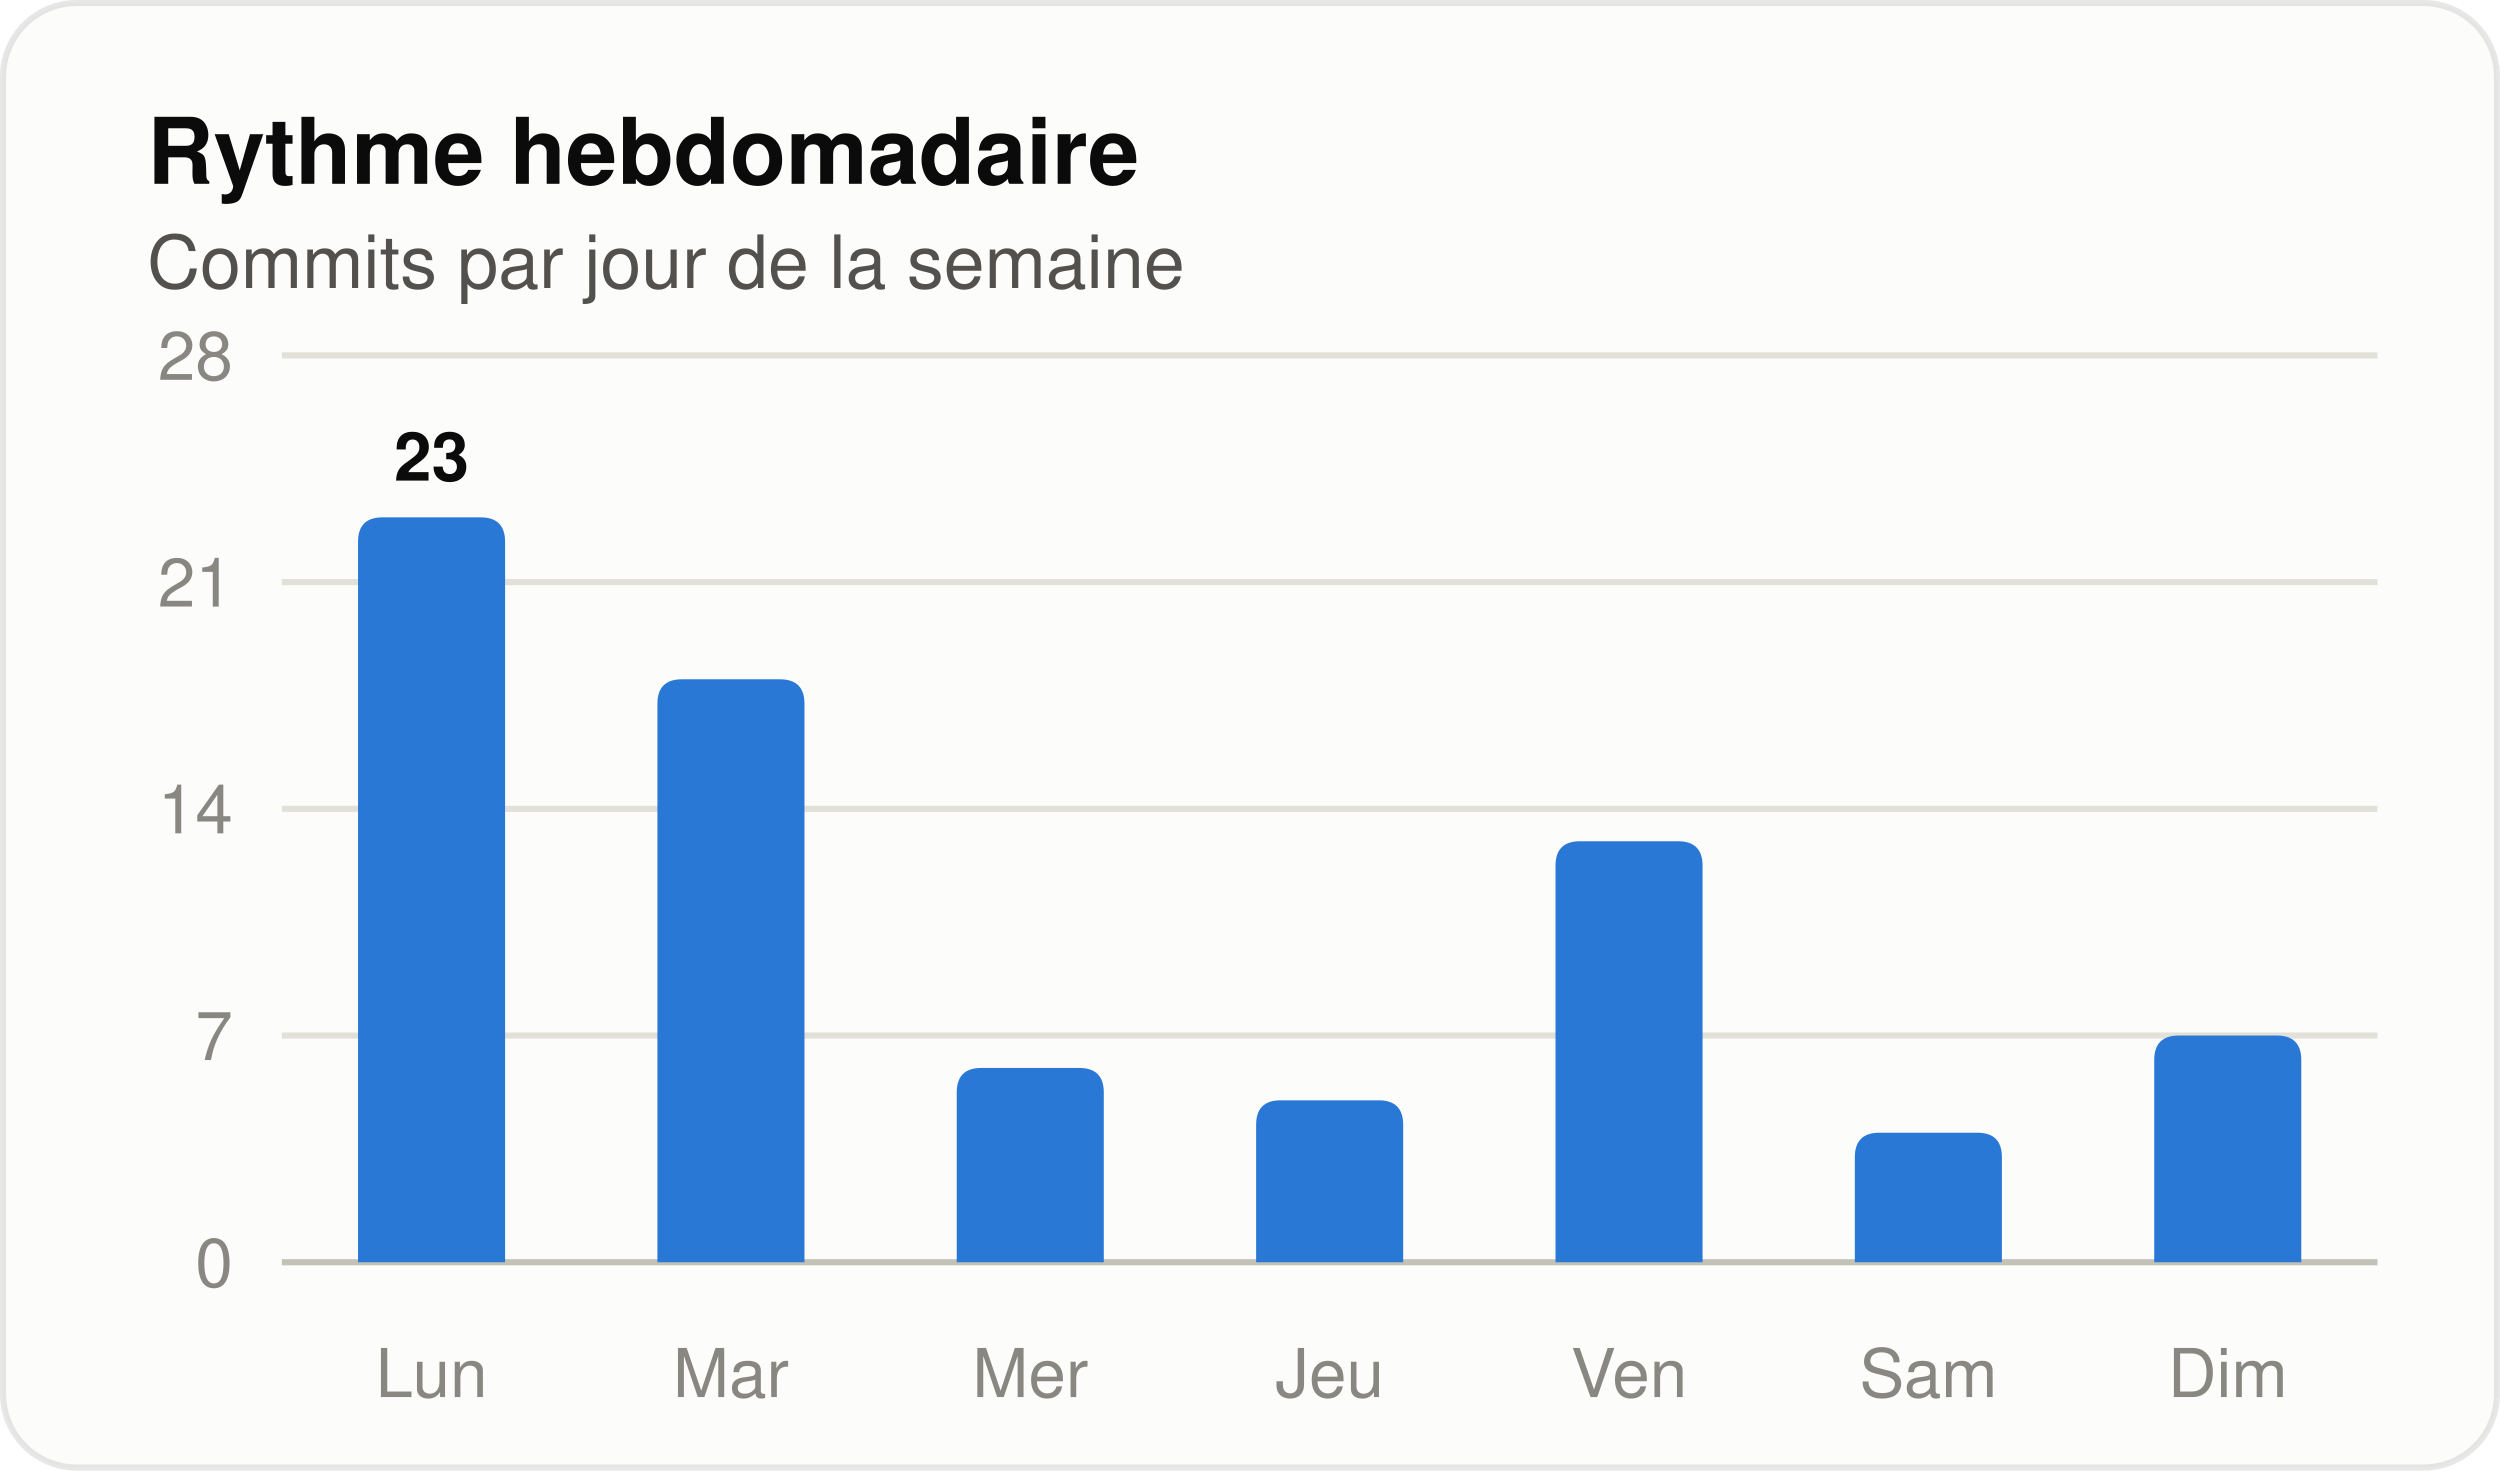
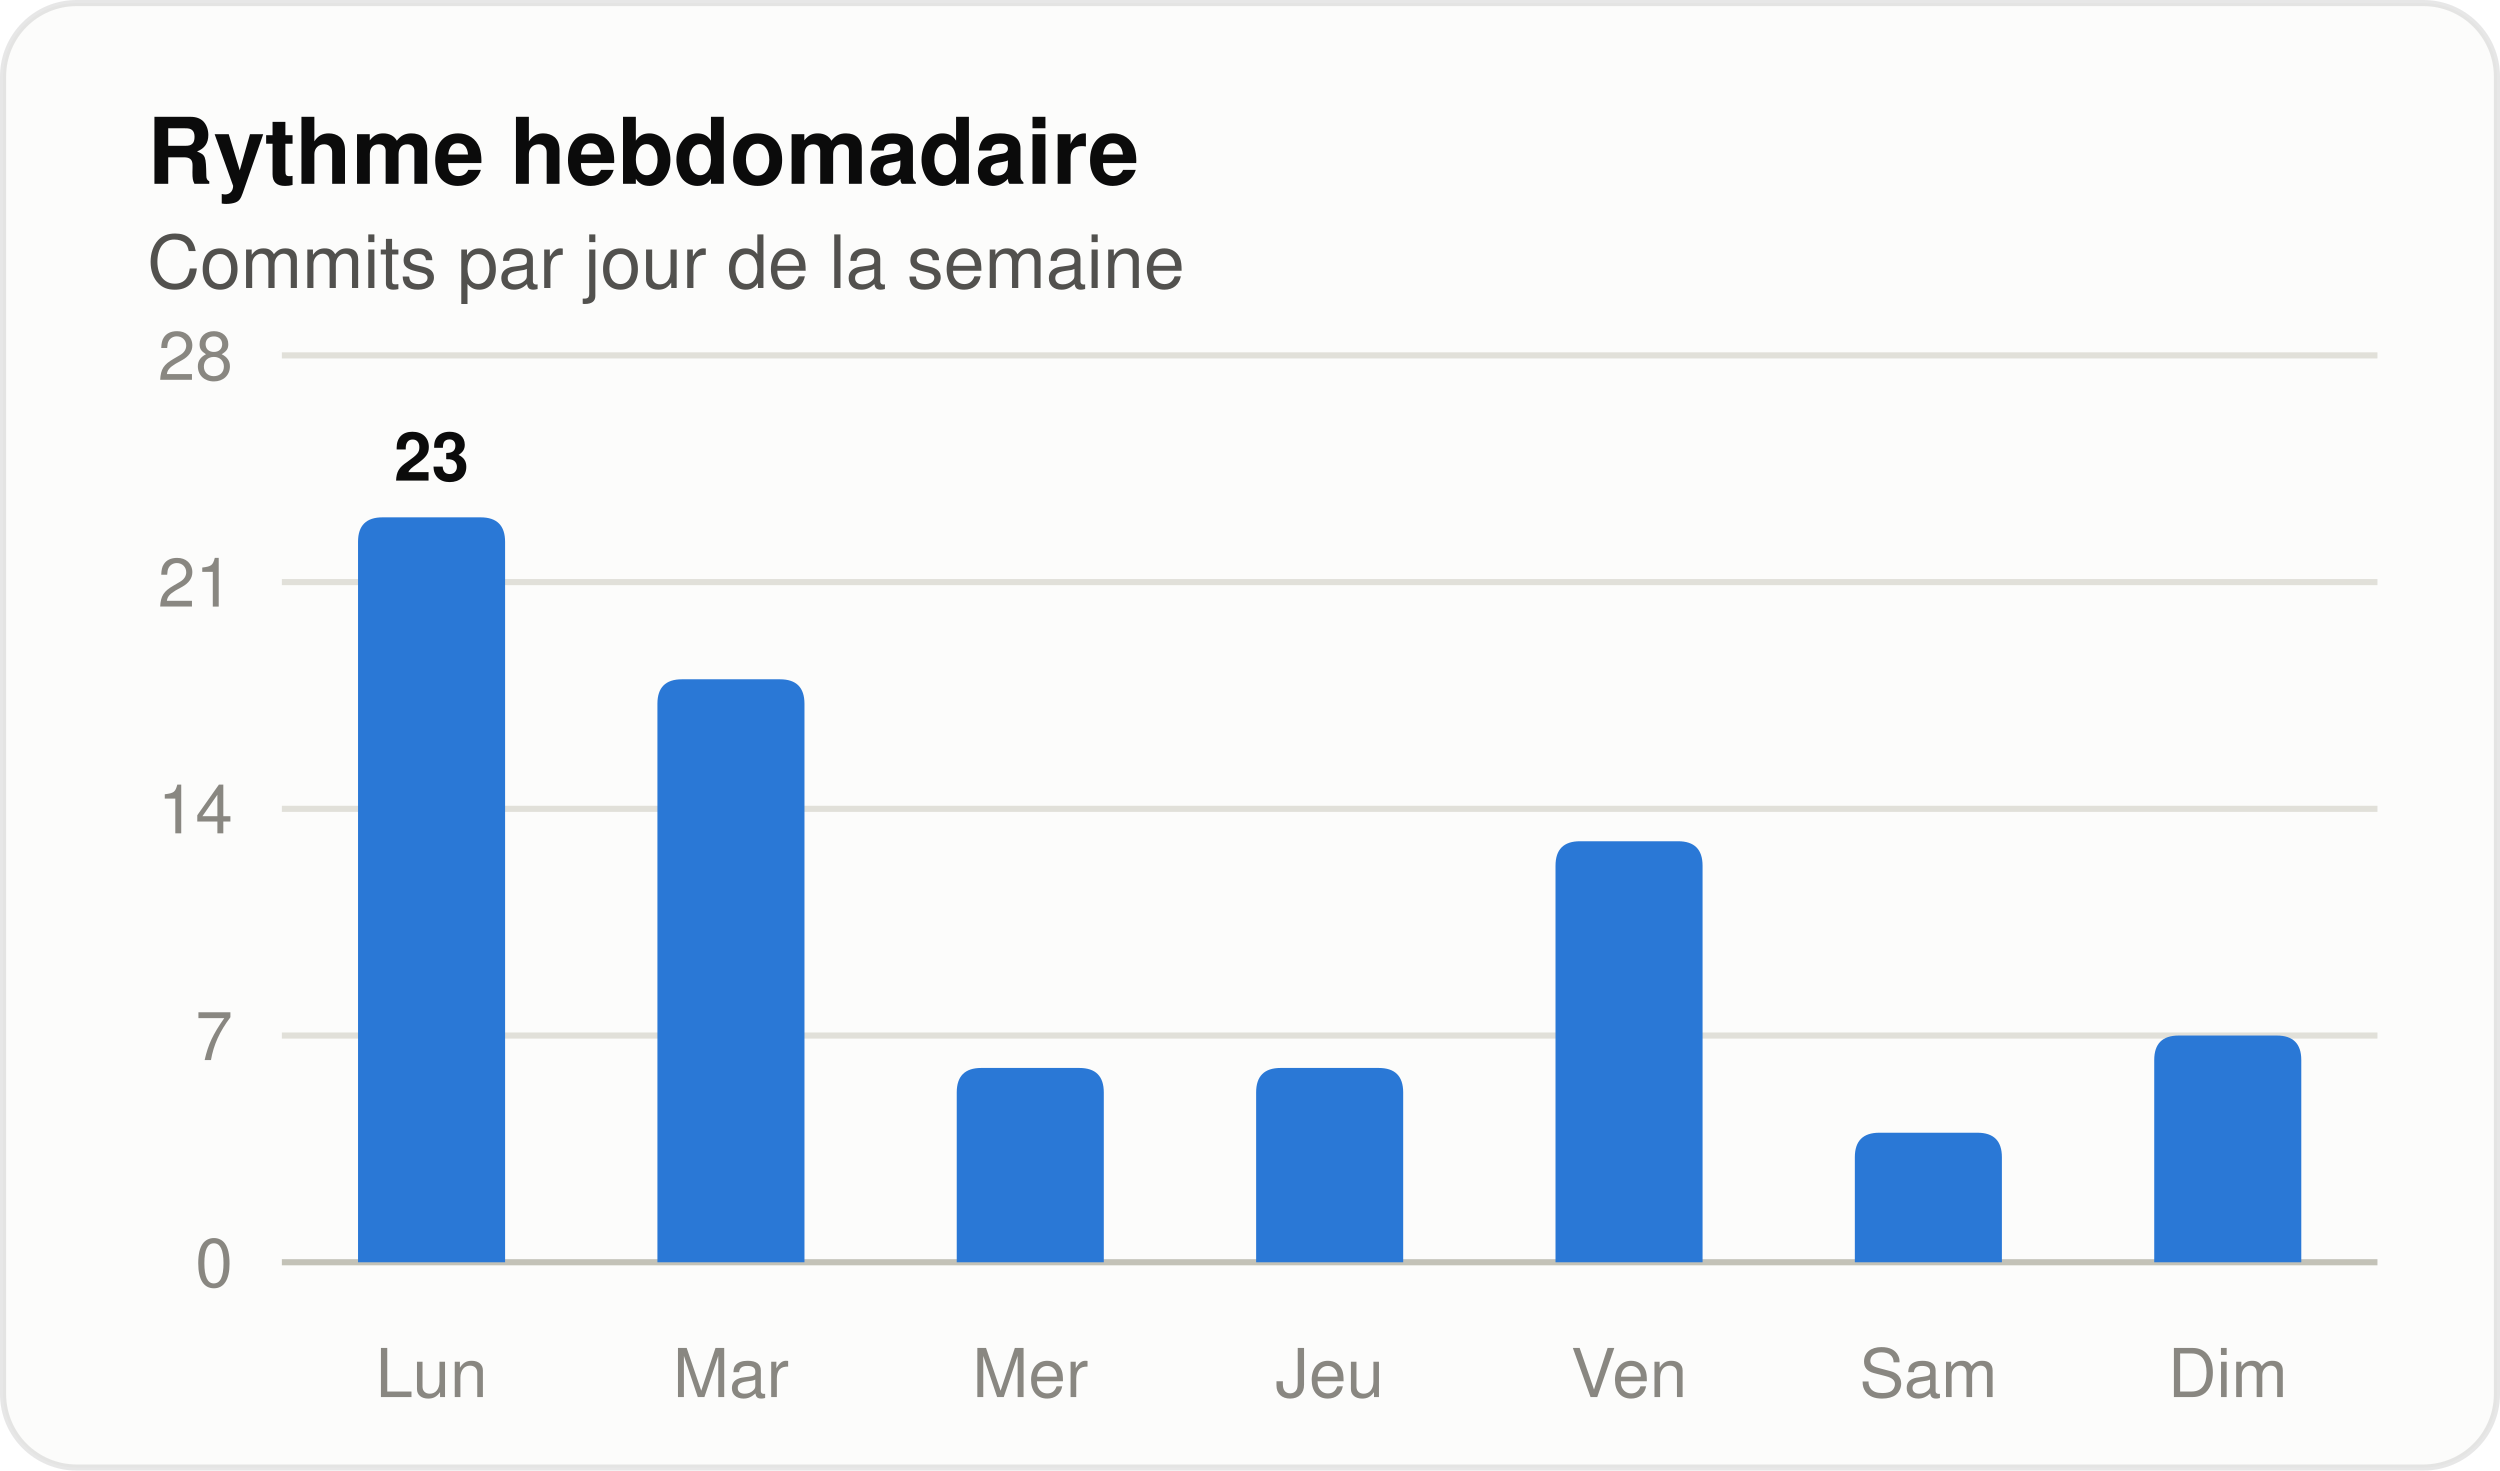
<svg xmlns="http://www.w3.org/2000/svg" width="408" height="240" viewBox="0 0 408 240" role="img" aria-label="Histogramme des commits par jour de la semaine" font-family="system-ui, 'Segoe UI', Ubuntu, Helvetica, Arial, sans-serif">
  <rect x="0.5" y="0.5" width="407" height="239" rx="12" fill="#fcfcfb" stroke="rgba(11,11,11,0.10)" />
  <text x="24" y="30" font-size="15" fill="#0b0b0b" font-weight="600">Rythme hebdomadaire</text>
  <text x="24" y="47" font-size="12" fill="#52514e">Commits par jour de la semaine</text>
  <line x1="46" y1="206.0" x2="388" y2="206.0" stroke="#c3c2b7" stroke-width="1" />
  <text x="38" y="210" font-size="11" fill="#898781" text-anchor="end" font-variant-numeric="tabular-nums">0</text>
  <line x1="46" y1="169.0" x2="388" y2="169.0" stroke="#e1e0d9" stroke-width="1" />
  <text x="38" y="173" font-size="11" fill="#898781" text-anchor="end" font-variant-numeric="tabular-nums">7</text>
  <line x1="46" y1="132.0" x2="388" y2="132.0" stroke="#e1e0d9" stroke-width="1" />
  <text x="38" y="136" font-size="11" fill="#898781" text-anchor="end" font-variant-numeric="tabular-nums">14</text>
  <line x1="46" y1="95.0" x2="388" y2="95.0" stroke="#e1e0d9" stroke-width="1" />
  <text x="38" y="99" font-size="11" fill="#898781" text-anchor="end" font-variant-numeric="tabular-nums">21</text>
  <line x1="46" y1="58.0" x2="388" y2="58.0" stroke="#e1e0d9" stroke-width="1" />
  <text x="38" y="62" font-size="11" fill="#898781" text-anchor="end" font-variant-numeric="tabular-nums">28</text>
  <path d="M 58.43 206.00 V 88.43 Q 58.43 84.43 62.43 84.43 H 78.43 Q 82.43 84.43 82.43 88.43 V 206.00 Z" fill="#2a78d6" />
  <text x="70.429" y="78.429" font-size="11" fill="#0b0b0b" font-weight="600" text-anchor="middle">23</text>
  <text x="70.429" y="228" font-size="11" fill="#898781" text-anchor="middle">Lun</text>
  <path d="M 107.29 206.00 V 114.86 Q 107.29 110.86 111.29 110.86 H 127.29 Q 131.29 110.86 131.29 114.86 V 206.00 Z" fill="#2a78d6" />
  <text x="119.286" y="228" font-size="11" fill="#898781" text-anchor="middle">Mar</text>
  <path d="M 156.14 206.00 V 178.29 Q 156.14 174.29 160.14 174.29 H 176.14 Q 180.14 174.29 180.14 178.29 V 206.00 Z" fill="#2a78d6" />
  <text x="168.143" y="228" font-size="11" fill="#898781" text-anchor="middle">Mer</text>
-   <path d="M 205.00 206.00 V 183.57 Q 205.00 179.57 209.00 179.57 H 225.00 Q 229.00 179.57 229.00 183.57 V 206.00 Z" fill="#2a78d6" />
+   <path d="M 205.00 206.00 V 178.29 Q 205.00 174.29 209.00 174.29 H 225.00 Q 229.00 174.29 229.00 178.29 V 206.00 Z" fill="#2a78d6" />
  <text x="217" y="228" font-size="11" fill="#898781" text-anchor="middle">Jeu</text>
  <path d="M 253.86 206.00 V 141.29 Q 253.86 137.29 257.86 137.29 H 273.86 Q 277.86 137.29 277.86 141.29 V 206.00 Z" fill="#2a78d6" />
  <text x="265.857" y="228" font-size="11" fill="#898781" text-anchor="middle">Ven</text>
  <path d="M 302.71 206.00 V 188.86 Q 302.71 184.86 306.71 184.86 H 322.71 Q 326.71 184.86 326.71 188.86 V 206.00 Z" fill="#2a78d6" />
  <text x="314.714" y="228" font-size="11" fill="#898781" text-anchor="middle">Sam</text>
  <path d="M 351.57 206.00 V 173.00 Q 351.57 169.00 355.57 169.00 H 371.57 Q 375.57 169.00 375.57 173.00 V 206.00 Z" fill="#2a78d6" />
  <text x="363.571" y="228" font-size="11" fill="#898781" text-anchor="middle">Dim</text>
</svg>
